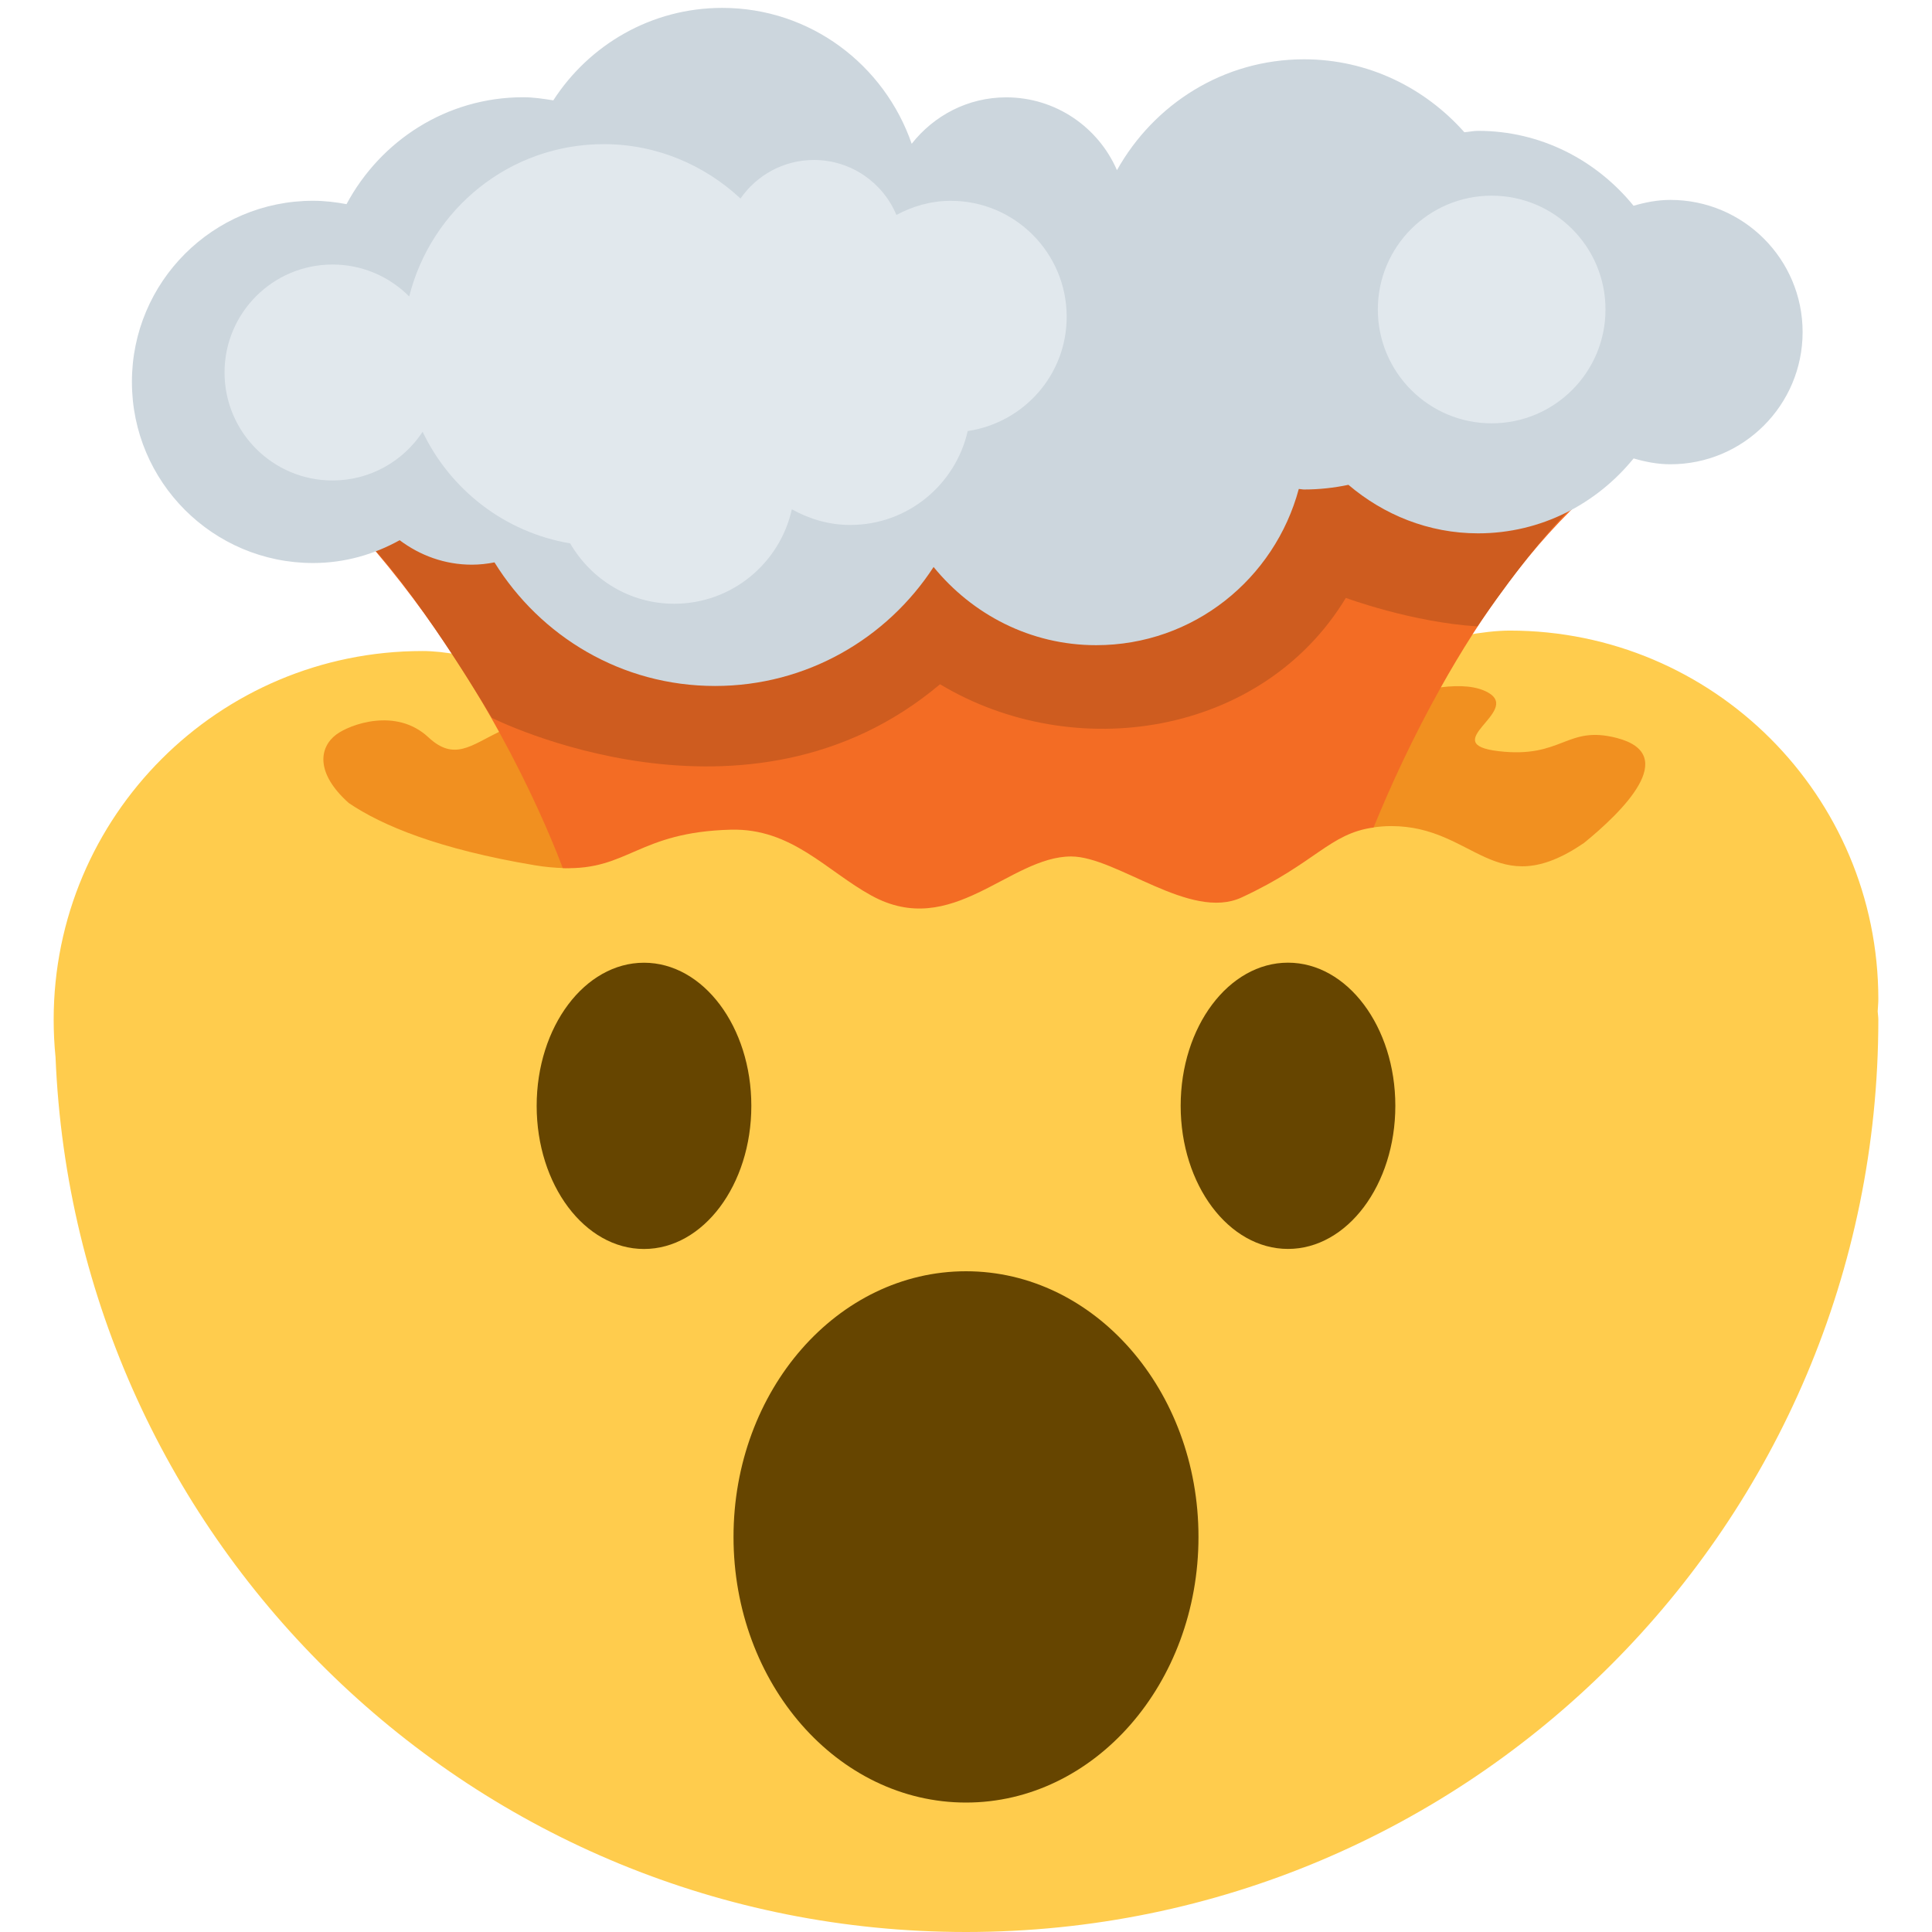
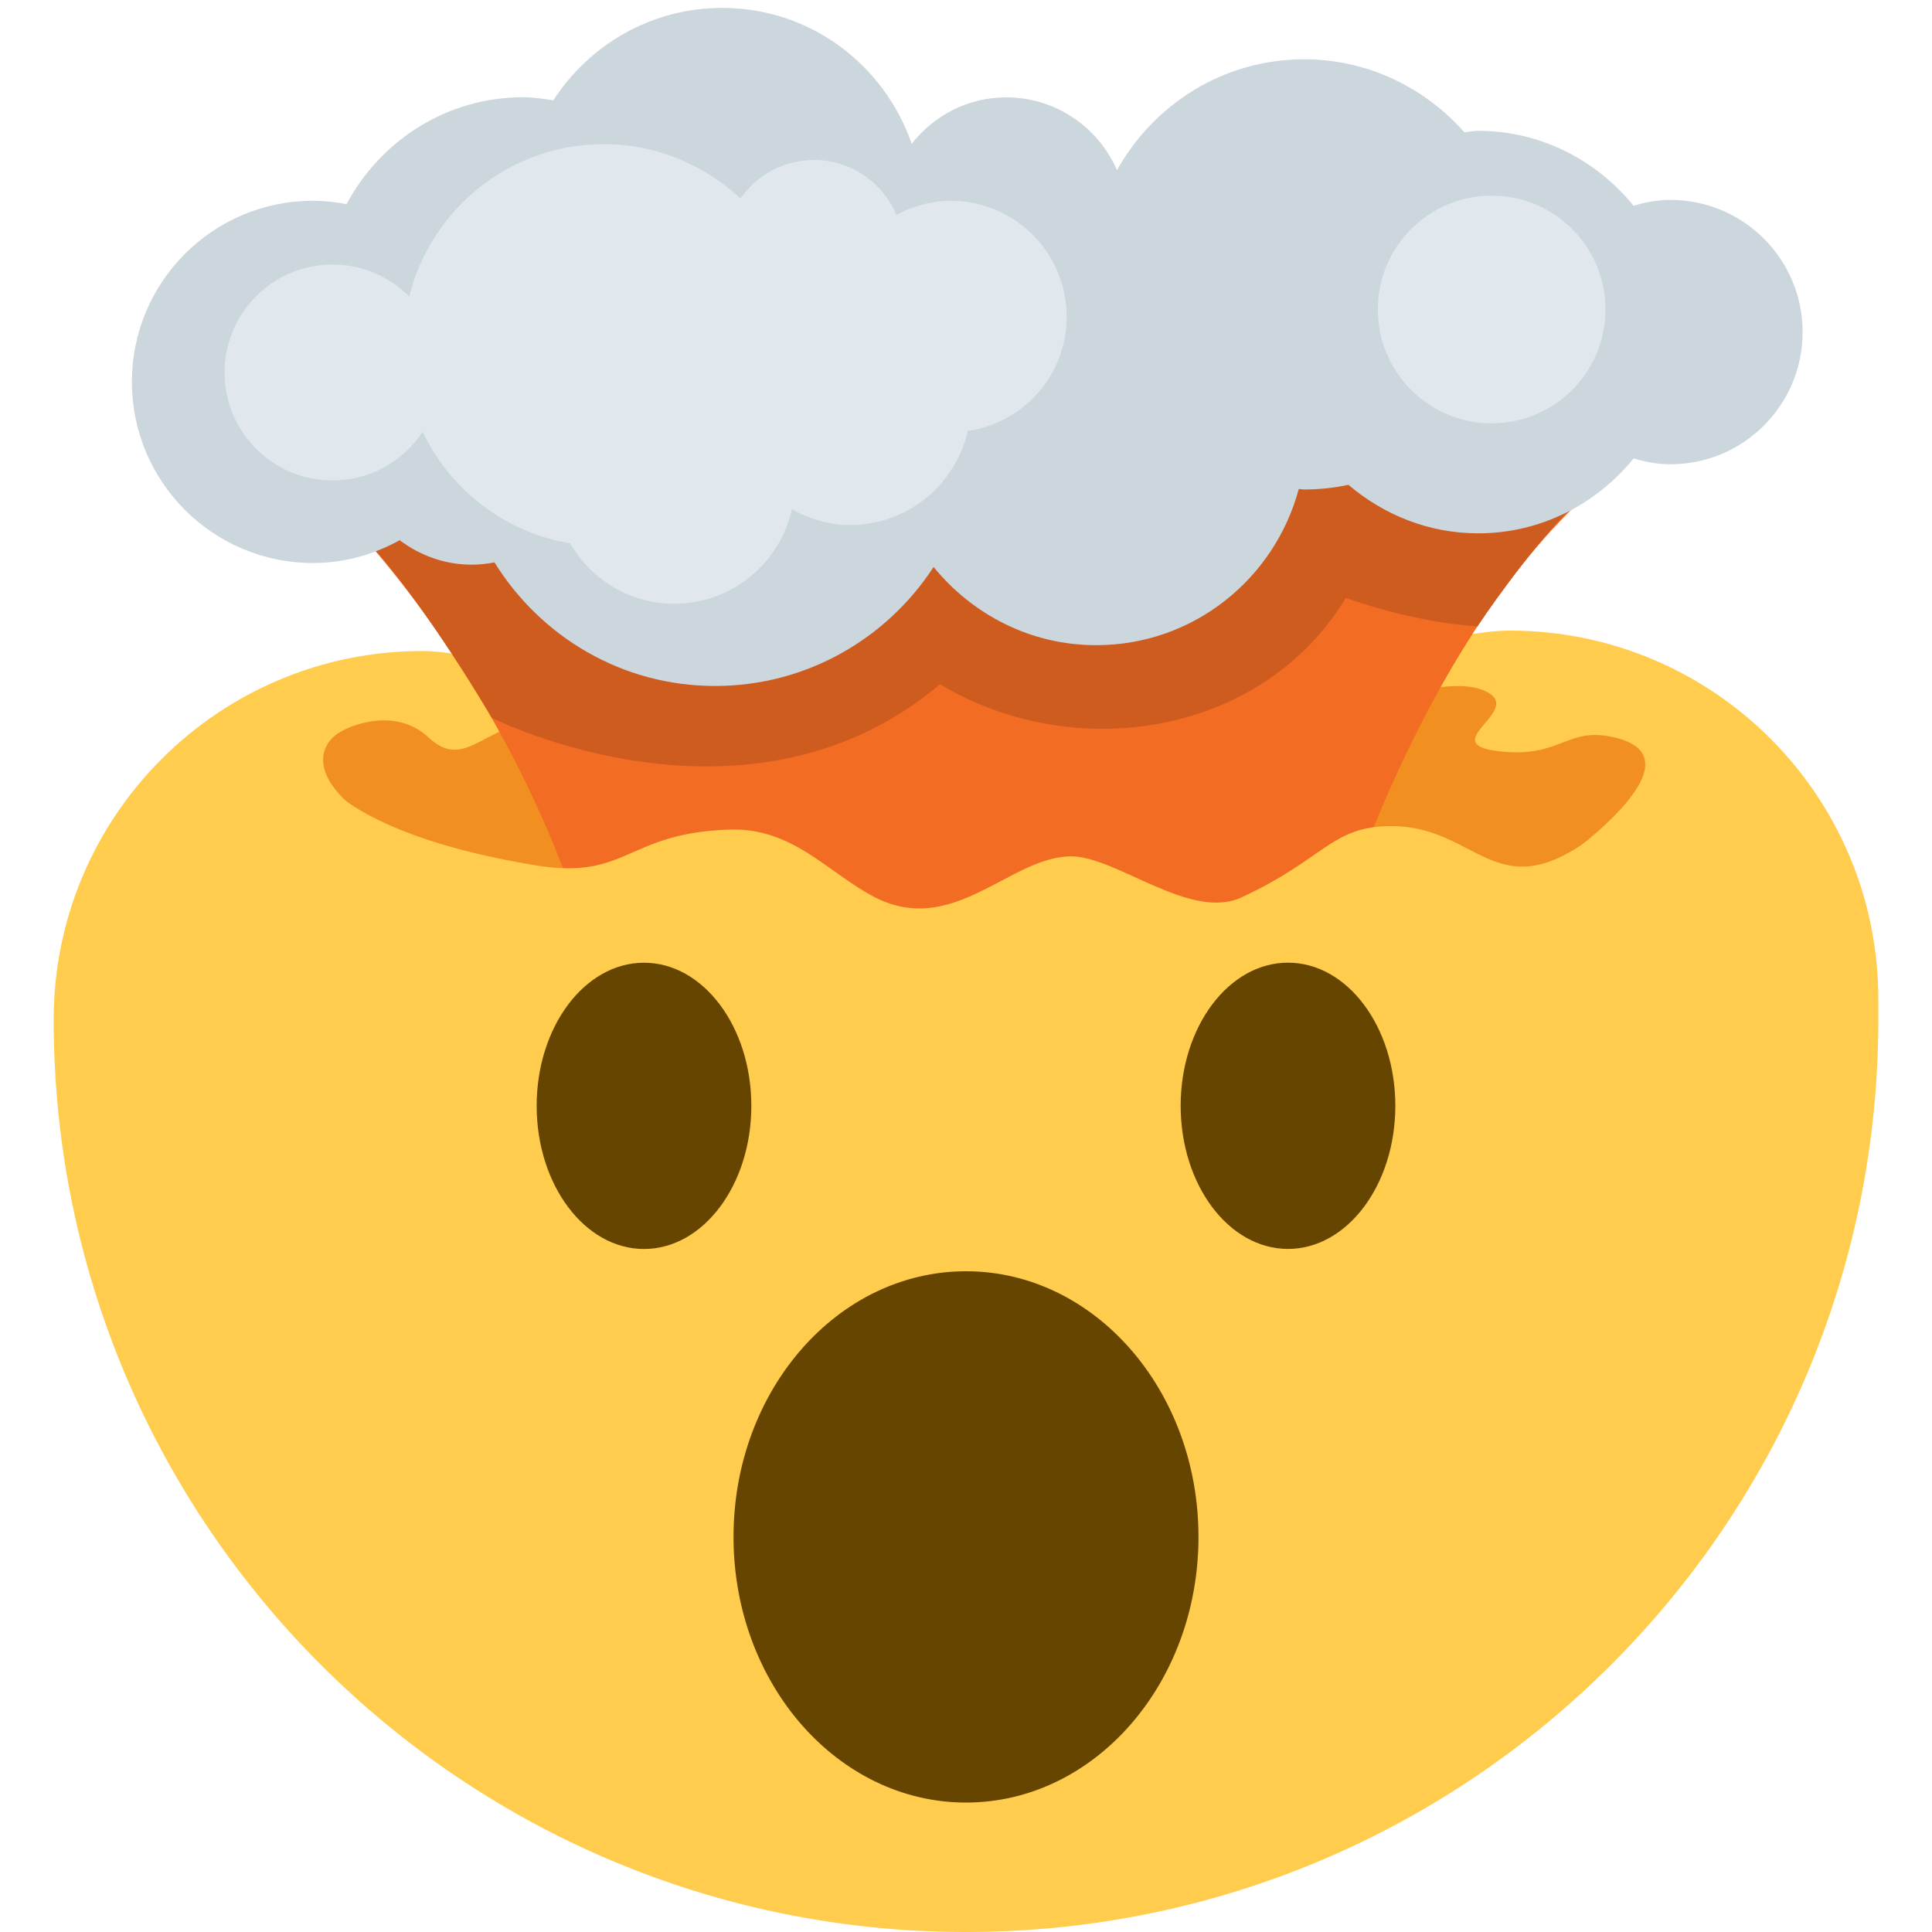
<svg xmlns="http://www.w3.org/2000/svg" viewBox="0 0 36 36">
-   <path d="M 35,18.619 c 0,0.077 -0.009,0.152 -0.012,0.228 c 0.003,0.052 0.012,0.101 0.012,0.153 c 0,9.389 -7.611,17 -17,17 c -9.151,0 -16.594,-7.237 -16.965,-16.298 c -0.023,-0.231 -0.035,-0.465 -0.035,-0.702 c 0,-3.794 3.075,-6.869 6.87,-6.869 c 1.666,0 4.383,1.581 4.383,1.581 l 13.126,-1.384 s 1.773,-0.578 2.752,-0.578 c 3.794,0 6.869,3.075 6.869,6.869 Z" fill="#FFCC4D" />
+   <path d="M 35,19 a 17,17 0 01 -34,0 a 6.87,6.869 0 01 6.87,-6.869 c 1.666,0 4.383,1.581 4.383,1.581 l 13.126,-1.384 s 1.773,-0.578 2.752,-0.578 a 6.869,6.869 0 01 6.869,6.869 v0.381 Z" fill="#FFCC4D" />
+   <path d="M 6.266,13.688 c 0.25,-0.188 1.113,-0.512 1.716,0.051 c 1.018,0.949 1.265,-1.445 4.477,0.303 c 1.469,0.799 8.989,0.96 9.699,0.607 c 2.692,-1.337 4.768,-2.198 5.572,-1.743 c 0.624,0.353 -0.973,0.955 0.195,1.092 c 1.193,0.14 1.261,-0.49 2.202,-0.246 c 1.655,0.429 -1.094,2.324 -1.094,2.324 c -4.357,3.575 -19.429,0.903 -22.089,-0.776 c -1.099,-0.694 -1.064,-1.323 -0.678,-1.612 Z" fill="#F19020" />
+   <path d="M 29.688,9.115 c -3.438,3.041 -4.969,8.823 -4.968,8.823 l -9.501,-0.014 l -4.437,-0.892 s -1.188,-4.25 -4.844,-7.917 l 12.062,-1.303 l 11.688,1.303 Z" fill="#F36C24" />
+   <path d="M 29.306,9.435 c -0.824,0.812 -1.777,2.237 -1.777,2.237 c -1.234,-0.078 -2.451,-0.531 -2.451,-0.531 c -1.562,2.578 -5.062,3.109 -7.562,1.609 c -3.594,3.031 -8.351,0.626 -8.351,0.626 s -1.212,-2.059 -2.2,-3.153 c -0.697,-0.773 4.395,-1.557 4.395,-1.557 s 3.547,-1.052 8.359,-1.052 s 10.868,0.558 9.587,1.821 Z" fill="#CE5C1F" />
+   <path d="M 29.609,15.646 c 1.335,-0.963 1.146,1.422 -0.438,1.993 c -0.453,0.164 -1.094,0.342 -1.094,0.342 h-5.493 l -4.458,1.798 l -3.792,-1.798 h-9.382 l 0.658,-4.233 s -0.125,1.625 4.355,2.374 c 1.738,0.29 1.697,-0.612 3.652,-0.664 c 1.136,-0.03 1.783,0.769 2.623,1.229 c 1.502,0.823 2.569,-0.73 3.719,-0.73 c 0.85,0 2.219,1.208 3.176,0.764 c 1.558,-0.722 1.674,-1.328 2.789,-1.328 c 1.594,0 1.936,1.515 3.685,0.253 Z" fill="#FFCC4D" />
+   <path d="M 31.125,3.725 c 1.36,0 2.464,1.103 2.464,2.463 s -1.103,2.463 -2.463,2.463 c -0.24,0 -0.467,-0.045 -0.686,-0.109 c -0.687,0.845 -1.723,1.396 -2.897,1.396 c -0.926,0 -1.763,-0.348 -2.417,-0.904 c -0.267,0.056 -0.543,0.087 -0.826,0.087 c -0.034,0 -0.065,-0.009 -0.099,-0.01 c -0.449,1.673 -1.961,2.911 -3.776,2.911 c -1.227,0 -2.309,-0.575 -3.029,-1.457 c -0.867,1.332 -2.364,2.217 -4.073,2.217 c -1.742,0 -3.254,-0.924 -4.109,-2.303 c -0.137,0.027 -0.277,0.043 -0.422,0.043 c -0.507,0 -0.969,-0.174 -1.345,-0.456 c -0.479,0.266 -1.026,0.425 -1.614,0.425 c -1.864,0 -3.375,-1.511 -3.375,-3.375 s 1.511,-3.375 3.375,-3.375 c 0.214,0 0.421,0.025 0.624,0.063 c 0.632,-1.18 1.861,-1.992 3.293,-1.992 c 0.192,0 0.376,0.029 0.56,0.058 c 0.668,-1.034 1.825,-1.723 3.148,-1.723 c 1.642,0 3.022,1.062 3.53,2.532 c 0.412,-0.523 1.043,-0.865 1.761,-0.865 c 0.925,0 1.718,0.559 2.064,1.357 c 0.686,-1.227 1.981,-2.066 3.486,-2.066 c 1.193,0 2.253,0.532 2.987,1.359 c 0.086,-0.006 0.168,-0.026 0.255,-0.026 c 1.175,0 2.21,0.551 2.898,1.396 c 0.219,-0.064 0.446,-0.109 0.686,-0.109 Z" fill="#CCD6DD" />
+   <path d="M 19.876,5.903 c 0,1.085 -0.802,1.974 -1.844,2.129 c -0.228,1.001 -1.12,1.75 -2.19,1.75 c -0.396,0 -0.763,-0.112 -1.087,-0.292 c -0.224,1.006 -1.119,1.76 -2.193,1.76 c -0.831,0 -1.548,-0.455 -1.938,-1.125 c -1.22,-0.206 -2.232,-0.998 -2.749,-2.079 c -0.36,0.546 -0.976,0.907 -1.679,0.907 c -1.111,0 -2.012,-0.901 -2.012,-2.012 s 0.901,-2.012 2.012,-2.012 c 0.559,0 1.064,0.228 1.429,0.595 c 0.409,-1.628 1.87,-2.838 3.625,-2.838 c 0.987,0 1.878,0.39 2.548,1.013 c 0.301,-0.433 0.801,-0.718 1.368,-0.718 c 0.693,0 1.286,0.423 1.537,1.024 c 0.303,-0.162 0.645,-0.263 1.013,-0.263 c 1.193,0 2.16,0.968 2.16,2.161 Z" fill="#E1E8ED" />
+   <circle fill="#E1E8ED" cx="27.795" cy="5.767" r="2.121" />
  <ellipse cx="12" cy="20.606" rx="2" ry="2.667" fill="#664500" />
  <ellipse cx="24" cy="20.605" rx="2" ry="2.667" fill="#664500" />
-   <ellipse fill="#664500" cx="18" cy="28.638" rx="4.332" ry="4.95" />
-   <path d="M 30.126,13.751 c 1.198,0.31 0.092,1.385 -0.613,1.958 c -1.663,1.134 -2.026,-0.316 -3.589,-0.316 c -0.122,0 -0.228,0.01 -0.329,0.024 c -0.825,0.112 -10.842,-0.988 -11.978,-0.958 c -1.733,0.046 -1.903,1.757 -3.13,1.716 c -0.157,-0.006 -0.325,-0.019 -0.522,-0.052 c -1.792,-0.3 -2.844,-0.739 -3.465,-1.159 c -0.623,-0.555 -0.556,-1.035 -0.234,-1.277 c 0.25,-0.187 1.113,-0.511 1.716,0.051 c 0.479,0.447 0.791,0.153 1.318,-0.101 c 0.593,-0.286 16.495,-0.701 17.547,-0.83 c 0.371,-0.046 0.672,-0.021 0.882,0.098 c 0.624,0.353 -0.973,0.955 0.195,1.092 c 1.193,0.14 1.261,-0.49 2.202,-0.246 Z" fill="#F19020" />
-   <path d="M 5.938,9.115 v0.002 h23.75 c -1.163,1.028 -2.101,2.369 -2.841,3.693 c -0.511,0.913 -0.93,1.818 -1.252,2.609 c -0.825,0.113 -1.073,0.661 -2.46,1.304 c -0.957,0.443 -2.326,-0.764 -3.176,-0.764 c -1.15,0 -2.217,1.552 -3.719,0.73 c -0.84,-0.46 -1.487,-1.259 -2.623,-1.229 c -1.733,0.046 -1.903,0.757 -3.13,0.716 c -0.231,-0.609 -0.621,-1.509 -1.187,-2.538 c -0.758,-1.378 -1.839,-2.996 -3.362,-4.523 Z" fill="#F36C24" />
-   <path d="M 29.306,9.435 c -0.824,0.812 -1.777,2.237 -1.777,2.237 c -1.234,-0.078 -2.451,-0.531 -2.451,-0.531 c -1.562,2.578 -5.062,3.109 -7.562,1.609 c -3.594,3.031 -8.351,0.626 -8.351,0.626 s -1.212,-2.059 -2.2,-3.153 c -0.698,-0.772 23.622,-2.051 22.341,-0.788 Z" fill="#CE5C1F" />
-   <path d="M 31.125,3.725 c 1.36,0 2.464,1.103 2.464,2.463 s -1.103,2.463 -2.463,2.463 c -0.24,0 -0.467,-0.045 -0.686,-0.109 c -0.687,0.845 -1.723,1.396 -2.897,1.396 c -0.926,0 -1.763,-0.348 -2.417,-0.904 c -0.267,0.056 -0.543,0.087 -0.826,0.087 c -0.034,0 -0.065,-0.009 -0.099,-0.01 c -0.449,1.673 -1.961,2.911 -3.776,2.911 c -1.227,0 -2.309,-0.575 -3.029,-1.457 c -0.867,1.332 -2.364,2.217 -4.073,2.217 c -1.742,0 -3.254,-0.924 -4.109,-2.303 c -0.137,0.027 -0.277,0.043 -0.422,0.043 c -0.507,0 -0.969,-0.174 -1.345,-0.456 c -0.479,0.266 -1.026,0.425 -1.614,0.425 c -1.864,0 -3.375,-1.511 -3.375,-3.375 s 1.511,-3.375 3.375,-3.375 c 0.214,0 0.421,0.025 0.624,0.063 c 0.632,-1.18 1.861,-1.992 3.293,-1.992 c 0.192,0 0.376,0.029 0.56,0.058 c 0.668,-1.034 1.825,-1.723 3.148,-1.723 c 1.642,0 3.022,1.062 3.53,2.532 c 0.412,-0.523 1.043,-0.865 1.761,-0.865 c 0.925,0 1.718,0.559 2.064,1.357 c 0.686,-1.227 1.981,-2.066 3.486,-2.066 c 1.193,0 2.253,0.532 2.987,1.359 c 0.086,-0.006 0.168,-0.026 0.255,-0.026 c 1.175,0 2.21,0.551 2.898,1.396 c 0.219,-0.064 0.446,-0.109 0.686,-0.109 Z" fill="#CCD6DD" />
-   <circle fill="#E1E8ED" cx="27.795" cy="5.767" r="2.121" />
-   <path d="M 19.876,5.903 c 0,1.085 -0.802,1.974 -1.844,2.129 c -0.228,1.001 -1.12,1.75 -2.19,1.75 c -0.396,0 -0.763,-0.112 -1.087,-0.292 c -0.224,1.006 -1.119,1.76 -2.193,1.76 c -0.831,0 -1.548,-0.455 -1.938,-1.125 c -1.22,-0.206 -2.232,-0.998 -2.749,-2.079 c -0.36,0.546 -0.976,0.907 -1.679,0.907 c -1.111,0 -2.012,-0.901 -2.012,-2.012 s 0.901,-2.012 2.012,-2.012 c 0.559,0 1.064,0.228 1.429,0.595 c 0.409,-1.628 1.87,-2.838 3.625,-2.838 c 0.987,0 1.878,0.39 2.548,1.013 c 0.301,-0.433 0.801,-0.718 1.368,-0.718 c 0.693,0 1.286,0.423 1.537,1.024 c 0.303,-0.162 0.645,-0.263 1.013,-0.263 c 1.193,0 2.16,0.968 2.16,2.161 Z" fill="#E1E8ED" />
+   <ellipse cx="18" cy="28.638" rx="4.332" ry="4.95" fill="#664500" />
</svg>
